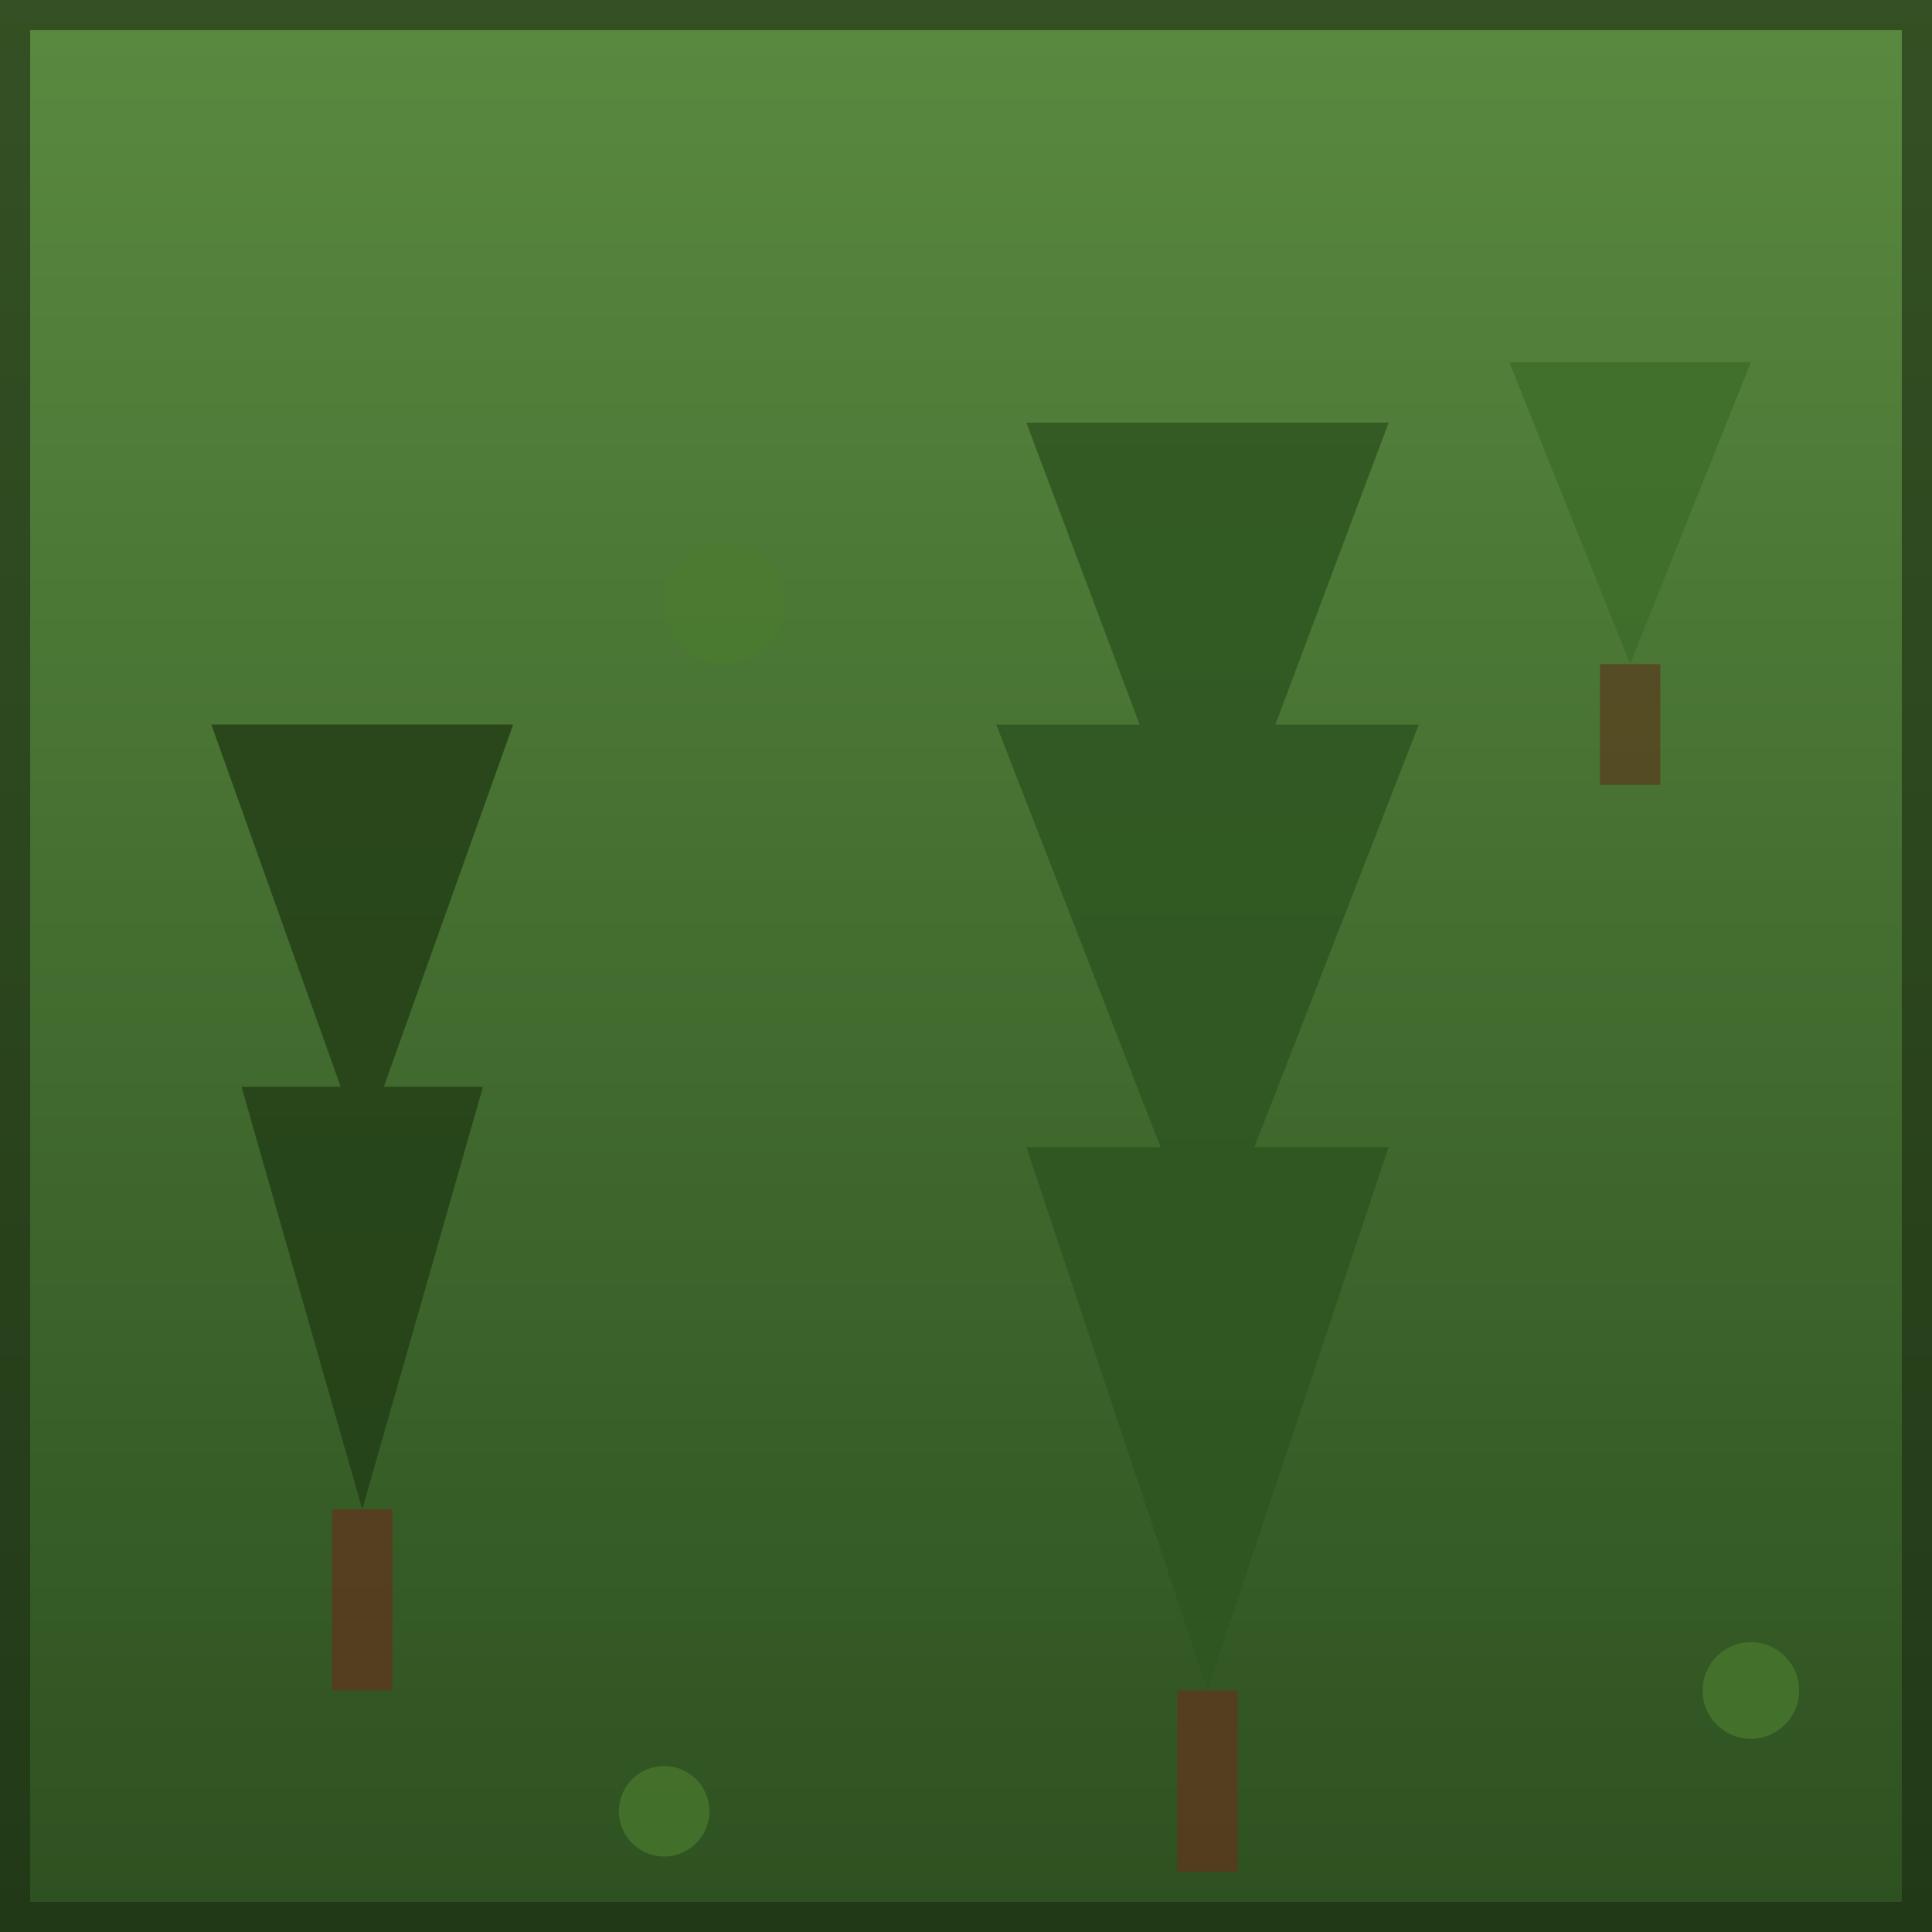
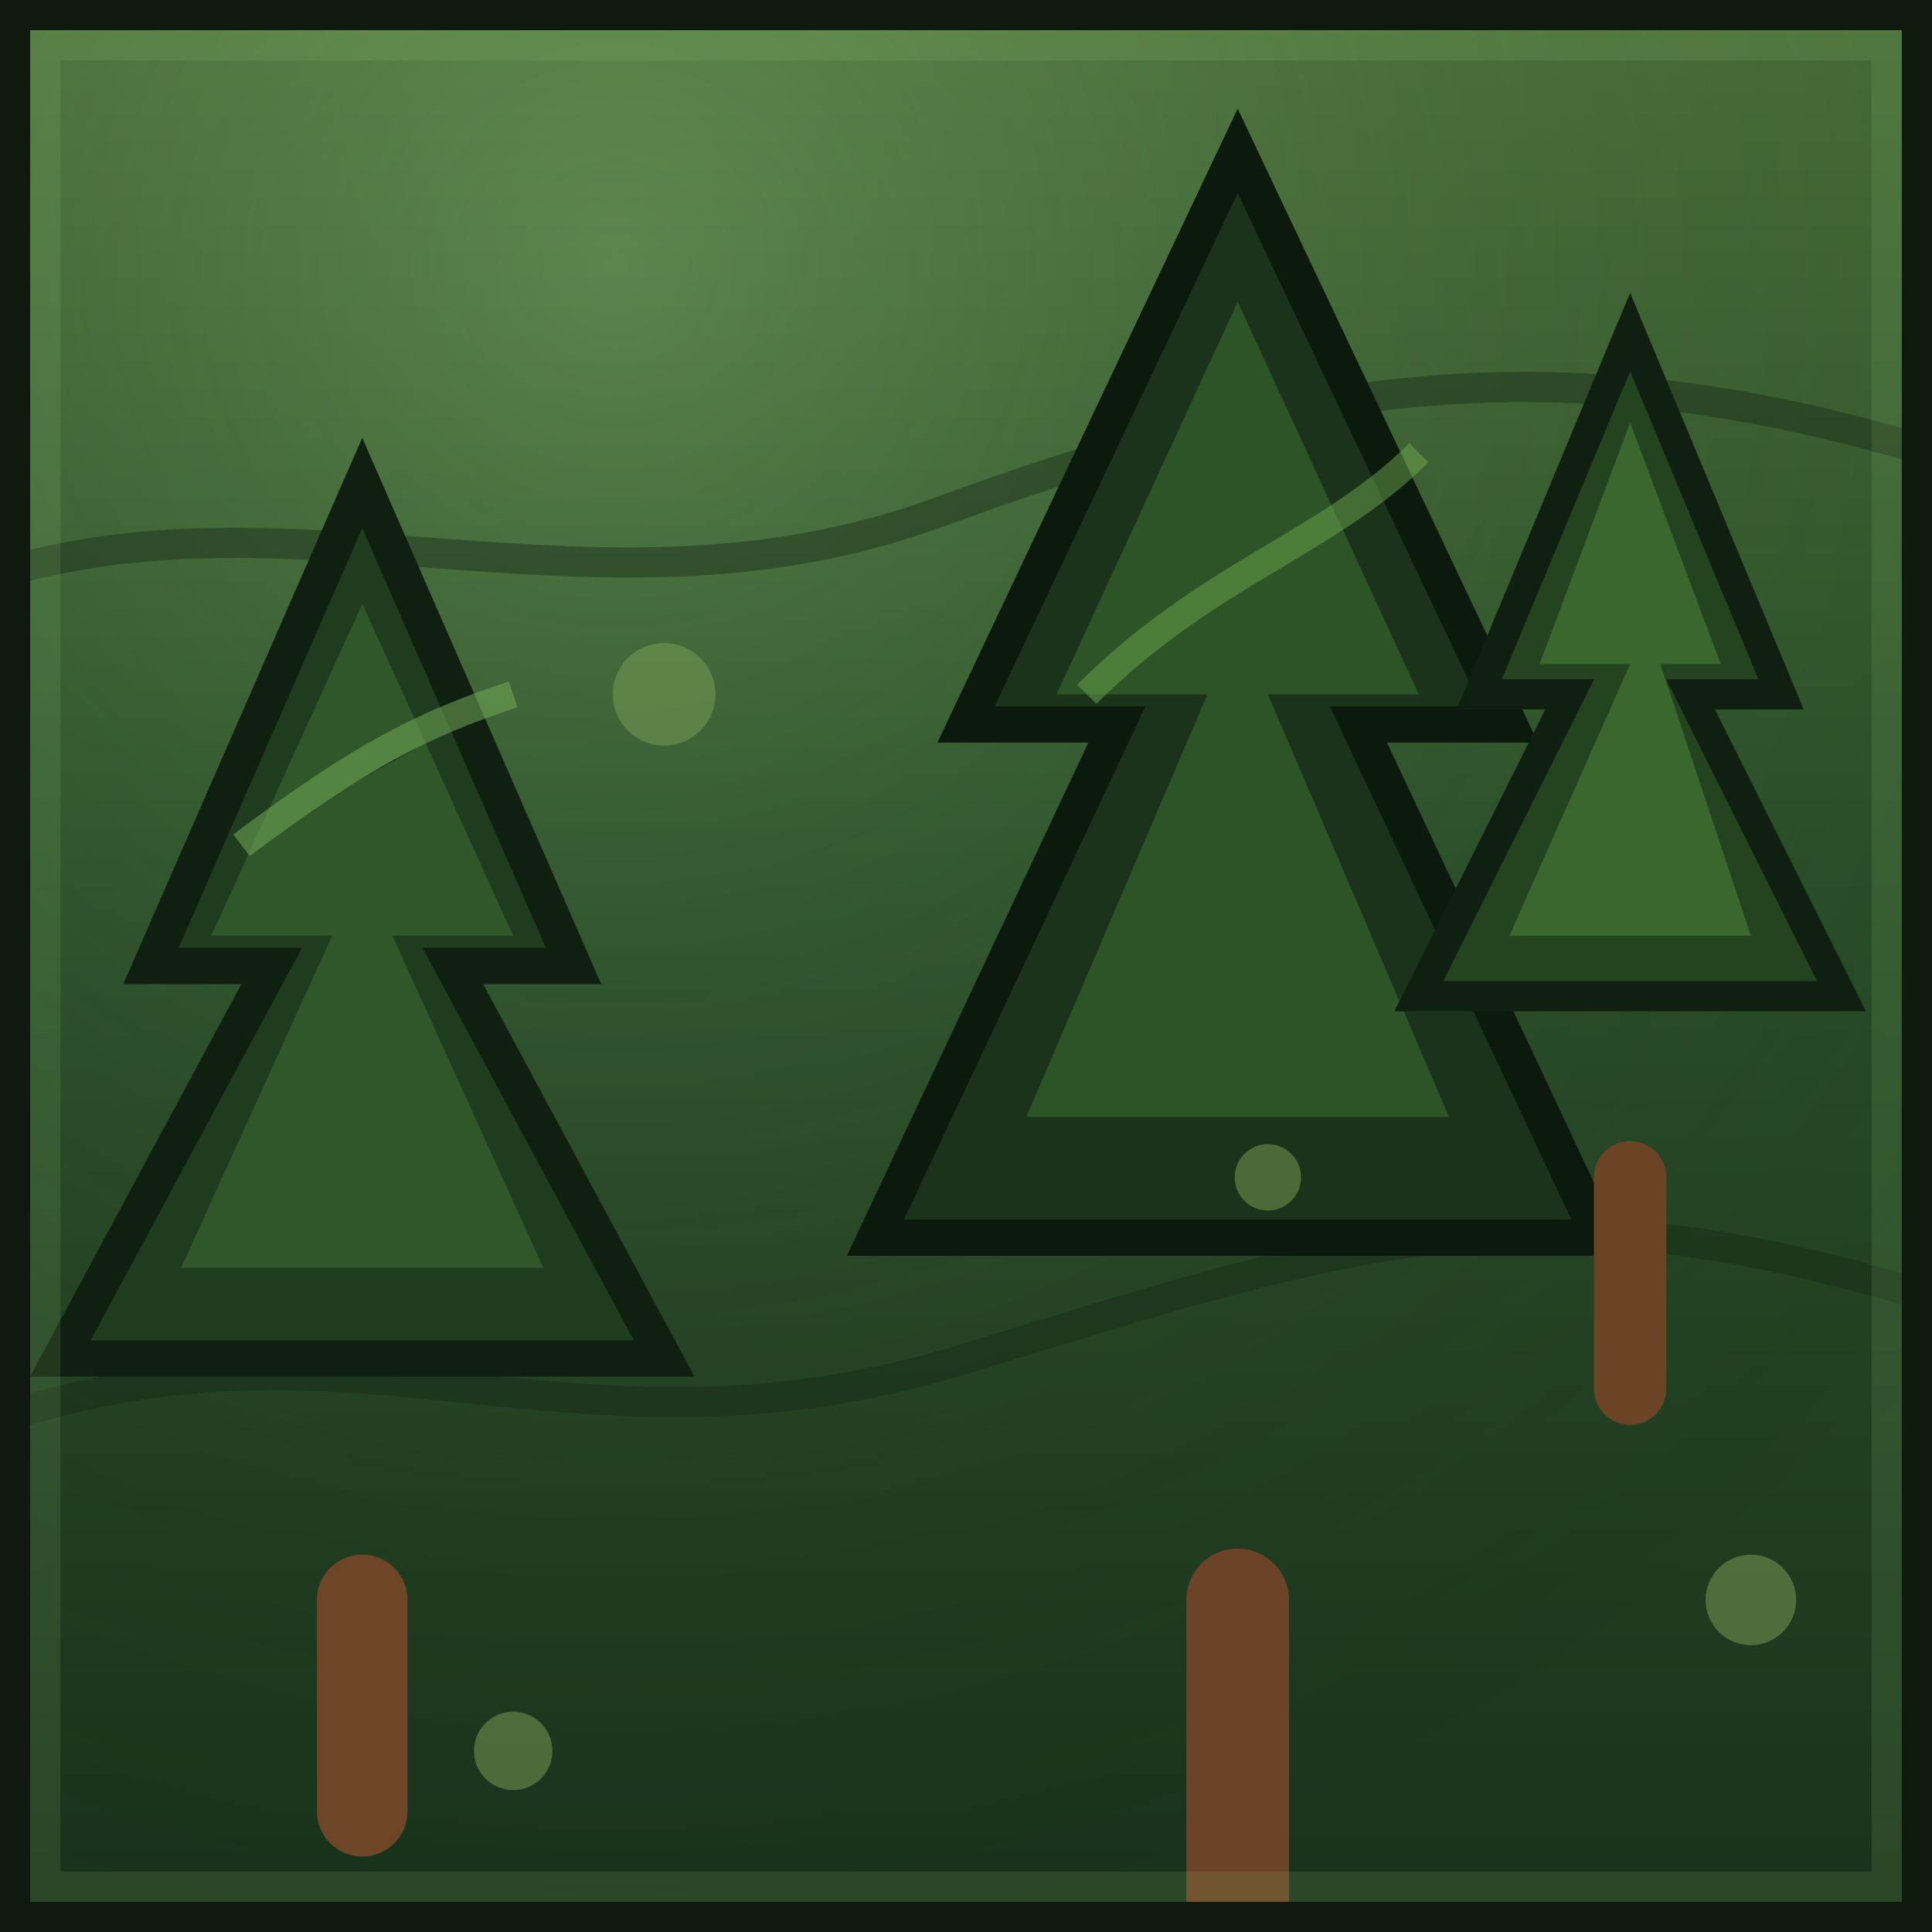
<svg xmlns="http://www.w3.org/2000/svg" viewBox="0 0 64 64" shape-rendering="geometricPrecision">
  <defs>
-     <linearGradient id="g" x1="0" y1="0" x2="0" y2="1">
-       <stop offset="0" stop-color="#5a8a40" />
-       <stop offset="1" stop-color="#2d5020" />
+     <linearGradient id="floor" x1="0" y1="0" x2="0" y2="1">
+       <stop offset="0" stop-color="#496f38" />
+       <stop offset="0.45" stop-color="#294f28" />
+       <stop offset="1" stop-color="#19311b" />
    </linearGradient>
+     <radialGradient id="mist" cx="0.32" cy="0.14" r="0.9">
+       <stop offset="0" stop-color="#b8e89f" stop-opacity="0.24" />
+       <stop offset="1" stop-color="#000000" stop-opacity="0" />
+     </radialGradient>
  </defs>
-   <rect width="64" height="64" fill="url(#g)" />
-   <g fill="#234016" opacity="0.85">
-     <path d="M12 50 L8 36 L16 36 Z" />
-     <path d="M12 38 L7 24 L17 24 Z" />
-     <rect x="11" y="50" width="2" height="6" fill="#5a3a1e" />
+   <rect width="64" height="64" fill="url(#floor)" />
+   <rect width="64" height="64" fill="url(#mist)" />
+   <g opacity="0.42" stroke="#162616" stroke-width="1" fill="none">
+     <path d="M0 47 C12 43 19 49 32 45 S51 39 64 43" />
+     <path d="M0 19 C10 16 20 21 31 17 S51 11 64 15" />
  </g>
-   <g fill="#2e5520" opacity="0.85">
-     <path d="M40 56 L34 38 L46 38 Z" />
-     <path d="M40 42 L33 24 L47 24 Z" />
-     <path d="M40 30 L34 14 L46 14 Z" />
-     <rect x="39" y="56" width="2" height="6" fill="#5a3a1e" />
+   <g>
+     <g transform="translate(5 16)">
+       <path d="M7 37 V44" stroke="#6d4628" stroke-width="3" stroke-linecap="round" />
+       <path d="M7 0 L0 16 H4 L-3 29 H17 L10 16 H14 Z" fill="#203c1e" stroke="#102010" stroke-width="1.2" />
+       <path d="M7 4 L2 15 H6 L1 26 H13 L8 15 H12 Z" fill="#315c2b" opacity="0.85" />
+       <path d="M3 12 C7 9 9 8 12 7" stroke="#73aa56" stroke-width="0.9" opacity="0.55" />
+     </g>
+     <g transform="translate(31 5)">
+       <path d="M10 48 V58" stroke="#6b4326" stroke-width="3.4" stroke-linecap="round" />
+       <path d="M10 0 L1 19 H6 L-2 36 H22 L14 19 H19 Z" fill="#1a331a" stroke="#0b1a0d" stroke-width="1.2" />
+       <path d="M10 5 L4 18 H9 L3 32 H17 L11 18 H16 Z" fill="#2e5928" opacity="0.86" />
+       <path d="M5 18 C9 14 13 13 16 10" stroke="#6fab4f" stroke-width="0.9" opacity="0.48" />
+     </g>
+     <g transform="translate(49 11)">
+       <path d="M5 28 V35" stroke="#6a4425" stroke-width="2.4" stroke-linecap="round" />
+       <path d="M5 0 L0 12 H3 L-2 22 H12 L7 12 H10 Z" fill="#244420" stroke="#102010" stroke-width="1" />
+       <path d="M5 3 L2 11 H5 L1 20 H9 L6 11 H8 Z" fill="#3e6f30" opacity="0.82" />
+     </g>
  </g>
-   <g fill="#3a6a26" opacity="0.7">
-     <path d="M54 22 L50 12 L58 12 Z" />
-     <rect x="53" y="22" width="2" height="4" fill="#5a3a1e" />
+   <g fill="#789d55" opacity="0.52">
+     <circle cx="22" cy="23" r="1.7" />
+     <circle cx="17" cy="58" r="1.3" />
+     <circle cx="58" cy="53" r="1.5" />
+     <circle cx="42" cy="39" r="1.1" />
  </g>
-   <g fill="#4a7a2e" opacity="0.7">
-     <circle cx="24" cy="20" r="2" />
-     <circle cx="22" cy="60" r="1.5" />
-     <circle cx="58" cy="56" r="1.6" />
-   </g>
-   <rect x="0.5" y="0.5" width="63" height="63" fill="none" stroke="#1a2a10" stroke-width="1" opacity="0.6" />
+   <path d="M0.5 0.5 H63.5 V63.5 H0.5 Z" fill="none" stroke="#0e1a0e" stroke-width="1" />
+   <path d="M1.5 1.5 H62.5 V62.5 H1.5 Z" fill="none" stroke="#9fd37e" stroke-opacity="0.13" />
</svg>
